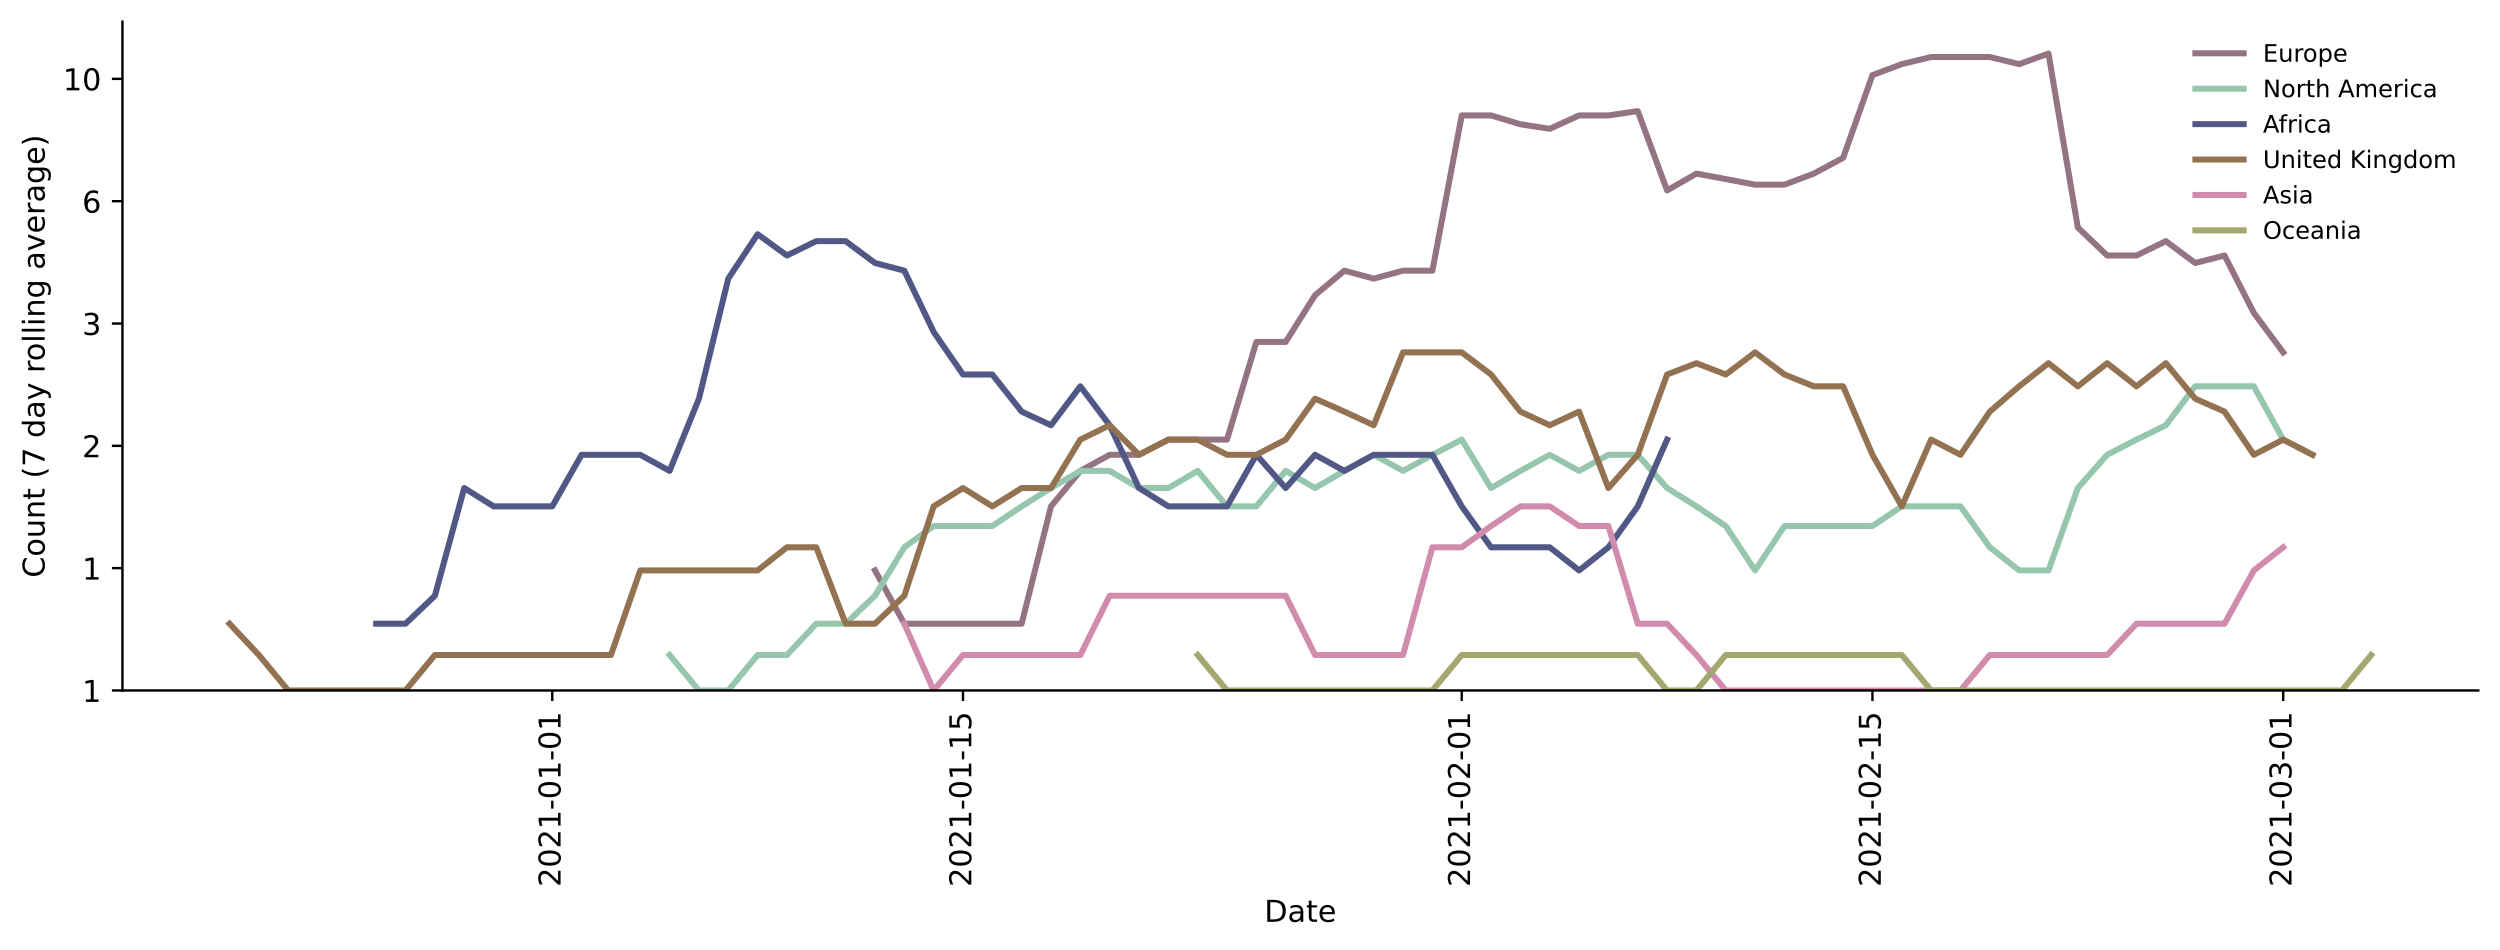
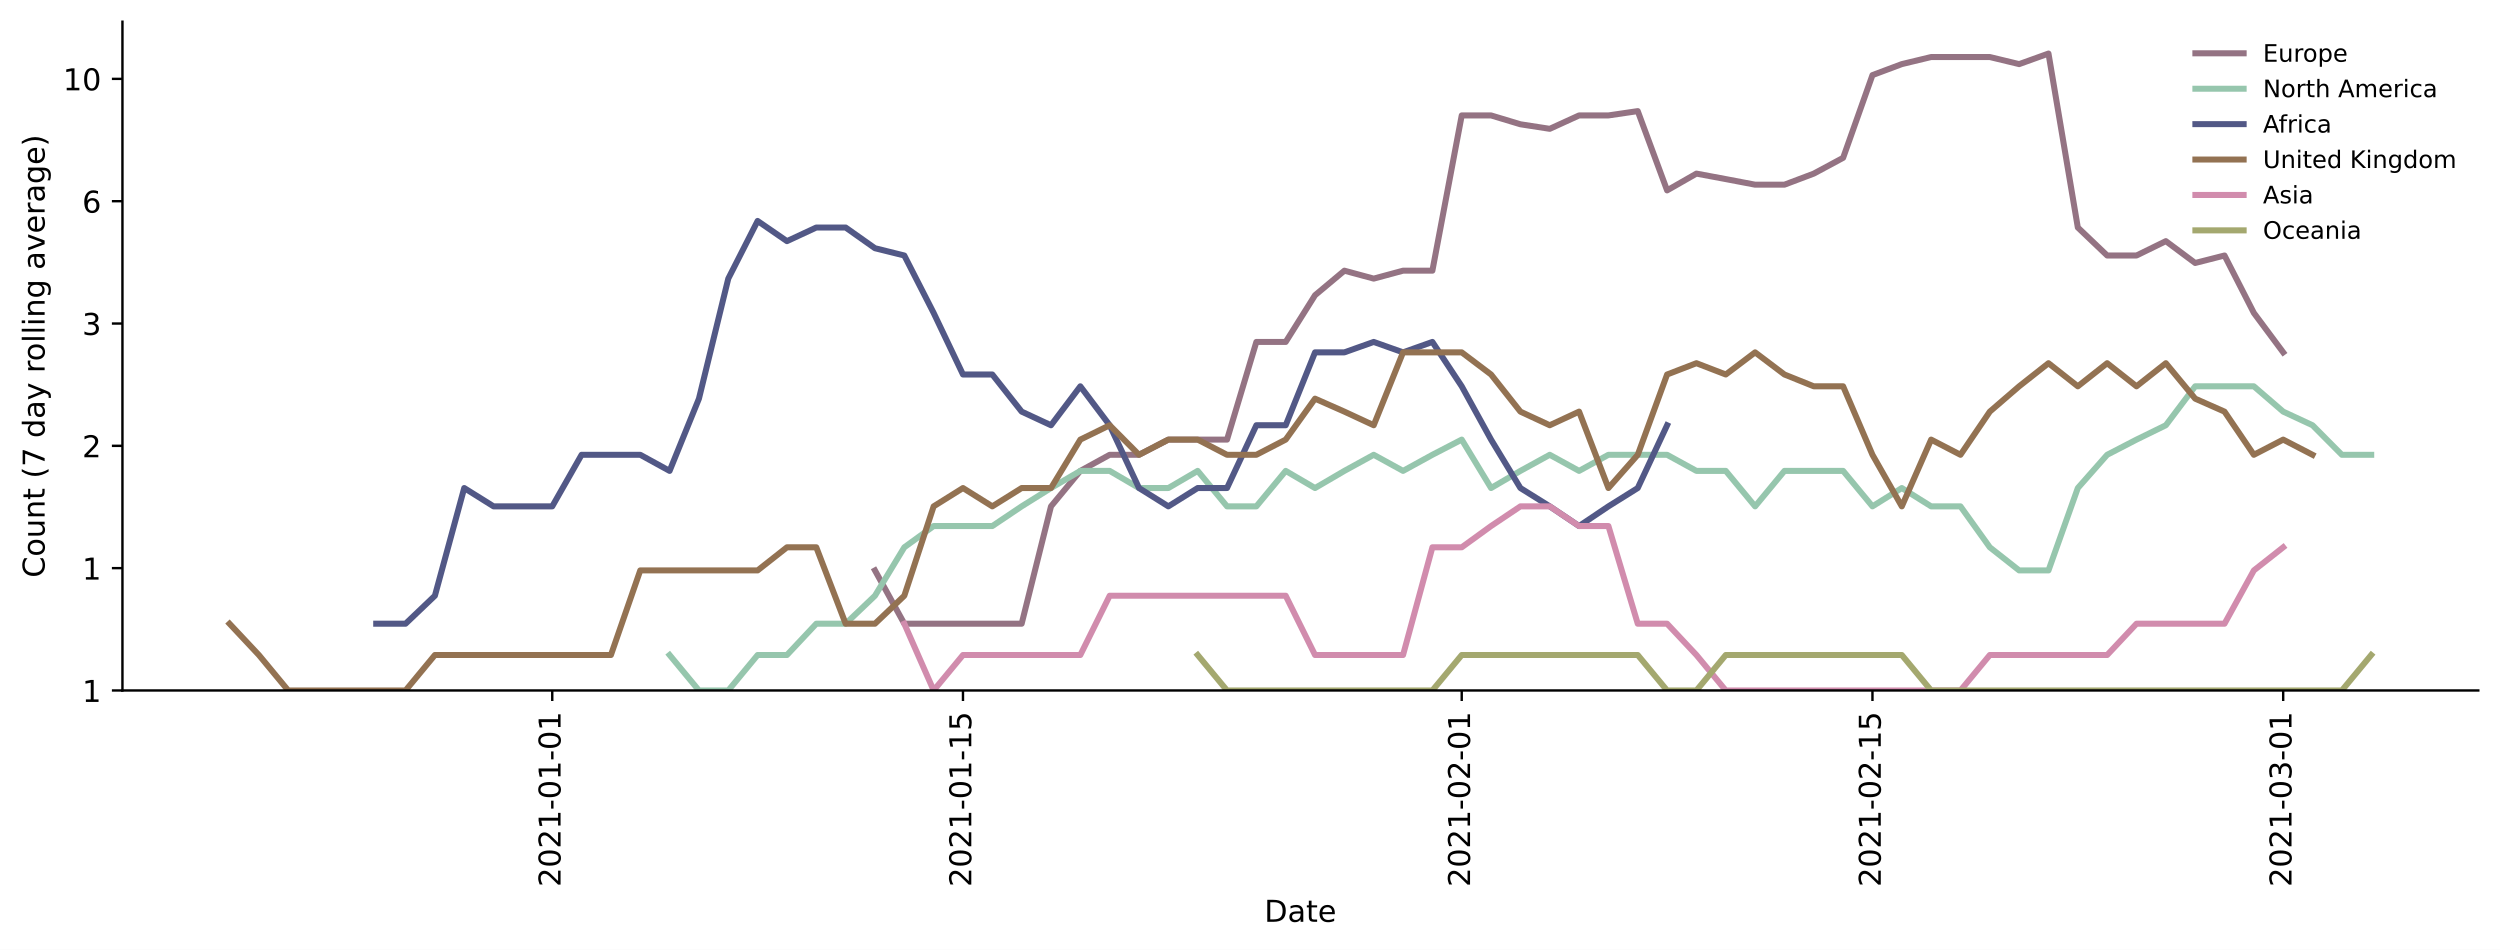
<svg xmlns="http://www.w3.org/2000/svg" xmlns:xlink="http://www.w3.org/1999/xlink" height="314.954pt" version="1.1" viewBox="0 0 829.003 314.954" width="829.003pt">
  <defs>
    <style type="text/css">*{stroke-linecap:butt;stroke-linejoin:round;}</style>
  </defs>
  <g id="figure_1">
    <g id="patch_1">
      <path d="M 0 314.954  L 829.003 314.954  L 829.003 0  L 0 0  z " style="fill:#ffffff;" />
    </g>
    <g id="axes_1">
      <g id="patch_2">
        <path d="M 40.603 228.96  L 821.803 228.96  L 821.803 7.2  L 40.603 7.2  z " style="fill:#ffffff;" />
      </g>
      <g id="matplotlib.axis_1">
        <g id="xtick_1">
          <g id="line2d_1">
            <defs>
-               <path d="M 0 0  L 0 3.5  " id="mb384a6fc1c" style="stroke:#000000;stroke-width:0.8;" />
-             </defs>
-             <g>
-               <use style="stroke:#000000;stroke-width:0.8;" x="183.126" xlink:href="#mb384a6fc1c" y="228.96" />
+               <path d="M 0 0  L 0 3.5  " id="m0af4de8bae" style="stroke:#000000;stroke-width:0.8;" />
+             </defs>
+             <g>
+               <use style="stroke:#000000;stroke-width:0.8;" x="183.126" xlink:href="#m0af4de8bae" y="228.96" />
            </g>
          </g>
          <g id="text_1">
            <g transform="translate(185.8853 294.0756)rotate(-90)scale(0.1 -0.1)">
              <defs>
                <path d="M 19.188 8.297  L 53.609 8.297  L 53.609 0  L 7.328 0  L 7.328 8.297  Q 12.938 14.109 22.625 23.891  Q 32.328 33.688 34.812 36.531  Q 39.547 41.844 41.422 45.531  Q 43.312 49.219 43.312 52.781  Q 43.312 58.594 39.234 62.25  Q 35.156 65.922 28.609 65.922  Q 23.969 65.922 18.812 64.312  Q 13.672 62.703 7.812 59.422  L 7.812 69.391  Q 13.766 71.781 18.938 73  Q 24.125 74.219 28.422 74.219  Q 39.75 74.219 46.484 68.547  Q 53.219 62.891 53.219 53.422  Q 53.219 48.922 51.531 44.891  Q 49.859 40.875 45.406 35.406  Q 44.188 33.984 37.641 27.219  Q 31.109 20.453 19.188 8.297  z " id="DejaVuSans-50" />
                <path d="M 31.781 66.406  Q 24.172 66.406 20.328 58.906  Q 16.5 51.422 16.5 36.375  Q 16.5 21.391 20.328 13.891  Q 24.172 6.391 31.781 6.391  Q 39.453 6.391 43.281 13.891  Q 47.125 21.391 47.125 36.375  Q 47.125 51.422 43.281 58.906  Q 39.453 66.406 31.781 66.406  z M 31.781 74.219  Q 44.047 74.219 50.516 64.516  Q 56.984 54.828 56.984 36.375  Q 56.984 17.969 50.516 8.266  Q 44.047 -1.422 31.781 -1.422  Q 19.531 -1.422 13.062 8.266  Q 6.594 17.969 6.594 36.375  Q 6.594 54.828 13.062 64.516  Q 19.531 74.219 31.781 74.219  z " id="DejaVuSans-48" />
                <path d="M 12.406 8.297  L 28.516 8.297  L 28.516 63.922  L 10.984 60.406  L 10.984 69.391  L 28.422 72.906  L 38.281 72.906  L 38.281 8.297  L 54.391 8.297  L 54.391 0  L 12.406 0  z " id="DejaVuSans-49" />
                <path d="M 4.891 31.391  L 31.203 31.391  L 31.203 23.391  L 4.891 23.391  z " id="DejaVuSans-45" />
              </defs>
              <use xlink:href="#DejaVuSans-50" />
              <use x="63.623" xlink:href="#DejaVuSans-48" />
              <use x="127.246" xlink:href="#DejaVuSans-50" />
              <use x="190.869" xlink:href="#DejaVuSans-49" />
              <use x="254.492" xlink:href="#DejaVuSans-45" />
              <use x="290.576" xlink:href="#DejaVuSans-48" />
              <use x="354.199" xlink:href="#DejaVuSans-49" />
              <use x="417.822" xlink:href="#DejaVuSans-45" />
              <use x="453.906" xlink:href="#DejaVuSans-48" />
              <use x="517.529" xlink:href="#DejaVuSans-49" />
            </g>
          </g>
        </g>
        <g id="xtick_2">
          <g id="line2d_2">
            <g>
-               <use style="stroke:#000000;stroke-width:0.8;" x="319.325" xlink:href="#mb384a6fc1c" y="228.96" />
+               <use style="stroke:#000000;stroke-width:0.8;" x="319.325" xlink:href="#m0af4de8bae" y="228.96" />
            </g>
          </g>
          <g id="text_2">
            <g transform="translate(322.0845 294.0756)rotate(-90)scale(0.1 -0.1)">
              <defs>
                <path d="M 10.797 72.906  L 49.516 72.906  L 49.516 64.594  L 19.828 64.594  L 19.828 46.734  Q 21.969 47.469 24.109 47.828  Q 26.266 48.188 28.422 48.188  Q 40.625 48.188 47.75 41.5  Q 54.891 34.812 54.891 23.391  Q 54.891 11.625 47.562 5.094  Q 40.234 -1.422 26.906 -1.422  Q 22.312 -1.422 17.547 -0.641  Q 12.797 0.141 7.719 1.703  L 7.719 11.625  Q 12.109 9.234 16.797 8.062  Q 21.484 6.891 26.703 6.891  Q 35.156 6.891 40.078 11.328  Q 45.016 15.766 45.016 23.391  Q 45.016 31 40.078 35.438  Q 35.156 39.891 26.703 39.891  Q 22.75 39.891 18.812 39.016  Q 14.891 38.141 10.797 36.281  z " id="DejaVuSans-53" />
              </defs>
              <use xlink:href="#DejaVuSans-50" />
              <use x="63.623" xlink:href="#DejaVuSans-48" />
              <use x="127.246" xlink:href="#DejaVuSans-50" />
              <use x="190.869" xlink:href="#DejaVuSans-49" />
              <use x="254.492" xlink:href="#DejaVuSans-45" />
              <use x="290.576" xlink:href="#DejaVuSans-48" />
              <use x="354.199" xlink:href="#DejaVuSans-49" />
              <use x="417.822" xlink:href="#DejaVuSans-45" />
              <use x="453.906" xlink:href="#DejaVuSans-49" />
              <use x="517.529" xlink:href="#DejaVuSans-53" />
            </g>
          </g>
        </g>
        <g id="xtick_3">
          <g id="line2d_3">
            <g>
-               <use style="stroke:#000000;stroke-width:0.8;" x="484.71" xlink:href="#mb384a6fc1c" y="228.96" />
+               <use style="stroke:#000000;stroke-width:0.8;" x="484.71" xlink:href="#m0af4de8bae" y="228.96" />
            </g>
          </g>
          <g id="text_3">
            <g transform="translate(487.4693 294.0756)rotate(-90)scale(0.1 -0.1)">
              <use xlink:href="#DejaVuSans-50" />
              <use x="63.623" xlink:href="#DejaVuSans-48" />
              <use x="127.246" xlink:href="#DejaVuSans-50" />
              <use x="190.869" xlink:href="#DejaVuSans-49" />
              <use x="254.492" xlink:href="#DejaVuSans-45" />
              <use x="290.576" xlink:href="#DejaVuSans-48" />
              <use x="354.199" xlink:href="#DejaVuSans-50" />
              <use x="417.822" xlink:href="#DejaVuSans-45" />
              <use x="453.906" xlink:href="#DejaVuSans-48" />
              <use x="517.529" xlink:href="#DejaVuSans-49" />
            </g>
          </g>
        </g>
        <g id="xtick_4">
          <g id="line2d_4">
            <g>
-               <use style="stroke:#000000;stroke-width:0.8;" x="620.909" xlink:href="#mb384a6fc1c" y="228.96" />
+               <use style="stroke:#000000;stroke-width:0.8;" x="620.909" xlink:href="#m0af4de8bae" y="228.96" />
            </g>
          </g>
          <g id="text_4">
            <g transform="translate(623.6686 294.0756)rotate(-90)scale(0.1 -0.1)">
              <use xlink:href="#DejaVuSans-50" />
              <use x="63.623" xlink:href="#DejaVuSans-48" />
              <use x="127.246" xlink:href="#DejaVuSans-50" />
              <use x="190.869" xlink:href="#DejaVuSans-49" />
              <use x="254.492" xlink:href="#DejaVuSans-45" />
              <use x="290.576" xlink:href="#DejaVuSans-48" />
              <use x="354.199" xlink:href="#DejaVuSans-50" />
              <use x="417.822" xlink:href="#DejaVuSans-45" />
              <use x="453.906" xlink:href="#DejaVuSans-49" />
              <use x="517.529" xlink:href="#DejaVuSans-53" />
            </g>
          </g>
        </g>
        <g id="xtick_5">
          <g id="line2d_5">
            <g>
-               <use style="stroke:#000000;stroke-width:0.8;" x="757.108" xlink:href="#mb384a6fc1c" y="228.96" />
+               <use style="stroke:#000000;stroke-width:0.8;" x="757.108" xlink:href="#m0af4de8bae" y="228.96" />
            </g>
          </g>
          <g id="text_5">
            <g transform="translate(759.8679 294.0756)rotate(-90)scale(0.1 -0.1)">
              <defs>
                <path d="M 40.578 39.312  Q 47.656 37.797 51.625 33  Q 55.609 28.219 55.609 21.188  Q 55.609 10.406 48.188 4.484  Q 40.766 -1.422 27.094 -1.422  Q 22.516 -1.422 17.656 -0.516  Q 12.797 0.391 7.625 2.203  L 7.625 11.719  Q 11.719 9.328 16.594 8.109  Q 21.484 6.891 26.812 6.891  Q 36.078 6.891 40.938 10.547  Q 45.797 14.203 45.797 21.188  Q 45.797 27.641 41.281 31.266  Q 36.766 34.906 28.719 34.906  L 20.219 34.906  L 20.219 43.016  L 29.109 43.016  Q 36.375 43.016 40.234 45.922  Q 44.094 48.828 44.094 54.297  Q 44.094 59.906 40.109 62.906  Q 36.141 65.922 28.719 65.922  Q 24.656 65.922 20.016 65.031  Q 15.375 64.156 9.812 62.312  L 9.812 71.094  Q 15.438 72.656 20.344 73.438  Q 25.25 74.219 29.594 74.219  Q 40.828 74.219 47.359 69.109  Q 53.906 64.016 53.906 55.328  Q 53.906 49.266 50.438 45.094  Q 46.969 40.922 40.578 39.312  z " id="DejaVuSans-51" />
              </defs>
              <use xlink:href="#DejaVuSans-50" />
              <use x="63.623" xlink:href="#DejaVuSans-48" />
              <use x="127.246" xlink:href="#DejaVuSans-50" />
              <use x="190.869" xlink:href="#DejaVuSans-49" />
              <use x="254.492" xlink:href="#DejaVuSans-45" />
              <use x="290.576" xlink:href="#DejaVuSans-48" />
              <use x="354.199" xlink:href="#DejaVuSans-51" />
              <use x="417.822" xlink:href="#DejaVuSans-45" />
              <use x="453.906" xlink:href="#DejaVuSans-48" />
              <use x="517.529" xlink:href="#DejaVuSans-49" />
            </g>
          </g>
        </g>
        <g id="text_6">
          <g transform="translate(419.2523 305.6741)scale(0.1 -0.1)">
            <defs>
              <path d="M 19.672 64.797  L 19.672 8.109  L 31.594 8.109  Q 46.688 8.109 53.688 14.938  Q 60.688 21.781 60.688 36.531  Q 60.688 51.172 53.688 57.984  Q 46.688 64.797 31.594 64.797  z M 9.812 72.906  L 30.078 72.906  Q 51.266 72.906 61.172 64.094  Q 71.094 55.281 71.094 36.531  Q 71.094 17.672 61.125 8.828  Q 51.172 0 30.078 0  L 9.812 0  z " id="DejaVuSans-68" />
              <path d="M 34.281 27.484  Q 23.391 27.484 19.188 25  Q 14.984 22.516 14.984 16.5  Q 14.984 11.719 18.141 8.906  Q 21.297 6.109 26.703 6.109  Q 34.188 6.109 38.703 11.406  Q 43.219 16.703 43.219 25.484  L 43.219 27.484  z M 52.203 31.203  L 52.203 0  L 43.219 0  L 43.219 8.297  Q 40.141 3.328 35.547 0.953  Q 30.953 -1.422 24.312 -1.422  Q 15.922 -1.422 10.953 3.297  Q 6 8.016 6 15.922  Q 6 25.141 12.172 29.828  Q 18.359 34.516 30.609 34.516  L 43.219 34.516  L 43.219 35.406  Q 43.219 41.609 39.141 45  Q 35.062 48.391 27.688 48.391  Q 23 48.391 18.547 47.266  Q 14.109 46.141 10.016 43.891  L 10.016 52.203  Q 14.938 54.109 19.578 55.047  Q 24.219 56 28.609 56  Q 40.484 56 46.344 49.844  Q 52.203 43.703 52.203 31.203  z " id="DejaVuSans-97" />
              <path d="M 18.312 70.219  L 18.312 54.688  L 36.812 54.688  L 36.812 47.703  L 18.312 47.703  L 18.312 18.016  Q 18.312 11.328 20.141 9.422  Q 21.969 7.516 27.594 7.516  L 36.812 7.516  L 36.812 0  L 27.594 0  Q 17.188 0 13.234 3.875  Q 9.281 7.766 9.281 18.016  L 9.281 47.703  L 2.688 47.703  L 2.688 54.688  L 9.281 54.688  L 9.281 70.219  z " id="DejaVuSans-116" />
              <path d="M 56.203 29.594  L 56.203 25.203  L 14.891 25.203  Q 15.484 15.922 20.484 11.062  Q 25.484 6.203 34.422 6.203  Q 39.594 6.203 44.453 7.469  Q 49.312 8.734 54.109 11.281  L 54.109 2.781  Q 49.266 0.734 44.188 -0.344  Q 39.109 -1.422 33.891 -1.422  Q 20.797 -1.422 13.156 6.188  Q 5.516 13.812 5.516 26.812  Q 5.516 40.234 12.766 48.109  Q 20.016 56 32.328 56  Q 43.359 56 49.781 48.891  Q 56.203 41.797 56.203 29.594  z M 47.219 32.234  Q 47.125 39.594 43.094 43.984  Q 39.062 48.391 32.422 48.391  Q 24.906 48.391 20.391 44.141  Q 15.875 39.891 15.188 32.172  z " id="DejaVuSans-101" />
            </defs>
            <use xlink:href="#DejaVuSans-68" />
            <use x="77.002" xlink:href="#DejaVuSans-97" />
            <use x="138.281" xlink:href="#DejaVuSans-116" />
            <use x="177.49" xlink:href="#DejaVuSans-101" />
          </g>
        </g>
      </g>
      <g id="matplotlib.axis_2">
        <g id="ytick_1">
          <g id="line2d_6">
            <defs>
-               <path d="M 0 0  L -3.5 0  " id="m72e9ce05ab" style="stroke:#000000;stroke-width:0.8;" />
-             </defs>
-             <g>
-               <use style="stroke:#000000;stroke-width:0.8;" x="40.603" xlink:href="#m72e9ce05ab" y="228.96" />
+               <path d="M 0 0  L -3.5 0  " id="m63b1de6a56" style="stroke:#000000;stroke-width:0.8;" />
+             </defs>
+             <g>
+               <use style="stroke:#000000;stroke-width:0.8;" x="40.603" xlink:href="#m63b1de6a56" y="228.96" />
            </g>
          </g>
          <g id="text_7">
            <g transform="translate(27.24063 232.7592)scale(0.1 -0.1)">
              <use xlink:href="#DejaVuSans-49" />
            </g>
          </g>
        </g>
        <g id="ytick_2">
          <g id="line2d_7">
            <g>
-               <use style="stroke:#000000;stroke-width:0.8;" x="40.603" xlink:href="#m72e9ce05ab" y="188.399" />
+               <use style="stroke:#000000;stroke-width:0.8;" x="40.603" xlink:href="#m63b1de6a56" y="188.399" />
            </g>
          </g>
          <g id="text_8">
            <g transform="translate(27.24063 192.1981)scale(0.1 -0.1)">
              <use xlink:href="#DejaVuSans-49" />
            </g>
          </g>
        </g>
        <g id="ytick_3">
          <g id="line2d_8">
            <g>
-               <use style="stroke:#000000;stroke-width:0.8;" x="40.603" xlink:href="#m72e9ce05ab" y="147.838" />
+               <use style="stroke:#000000;stroke-width:0.8;" x="40.603" xlink:href="#m63b1de6a56" y="147.838" />
            </g>
          </g>
          <g id="text_9">
            <g transform="translate(27.24063 151.6371)scale(0.1 -0.1)">
              <use xlink:href="#DejaVuSans-50" />
            </g>
          </g>
        </g>
        <g id="ytick_4">
          <g id="line2d_9">
            <g>
-               <use style="stroke:#000000;stroke-width:0.8;" x="40.603" xlink:href="#m72e9ce05ab" y="107.277" />
+               <use style="stroke:#000000;stroke-width:0.8;" x="40.603" xlink:href="#m63b1de6a56" y="107.277" />
            </g>
          </g>
          <g id="text_10">
            <g transform="translate(27.24063 111.076)scale(0.1 -0.1)">
              <use xlink:href="#DejaVuSans-51" />
            </g>
          </g>
        </g>
        <g id="ytick_5">
          <g id="line2d_10">
            <g>
-               <use style="stroke:#000000;stroke-width:0.8;" x="40.603" xlink:href="#m72e9ce05ab" y="66.716" />
+               <use style="stroke:#000000;stroke-width:0.8;" x="40.603" xlink:href="#m63b1de6a56" y="66.716" />
            </g>
          </g>
          <g id="text_11">
            <g transform="translate(27.24063 70.51494)scale(0.1 -0.1)">
              <defs>
                <path d="M 33.016 40.375  Q 26.375 40.375 22.484 35.828  Q 18.609 31.297 18.609 23.391  Q 18.609 15.531 22.484 10.953  Q 26.375 6.391 33.016 6.391  Q 39.656 6.391 43.531 10.953  Q 47.406 15.531 47.406 23.391  Q 47.406 31.297 43.531 35.828  Q 39.656 40.375 33.016 40.375  z M 52.594 71.297  L 52.594 62.312  Q 48.875 64.062 45.094 64.984  Q 41.312 65.922 37.594 65.922  Q 27.828 65.922 22.672 59.328  Q 17.531 52.734 16.797 39.406  Q 19.672 43.656 24.016 45.922  Q 28.375 48.188 33.594 48.188  Q 44.578 48.188 50.953 41.516  Q 57.328 34.859 57.328 23.391  Q 57.328 12.156 50.688 5.359  Q 44.047 -1.422 33.016 -1.422  Q 20.359 -1.422 13.672 8.266  Q 6.984 17.969 6.984 36.375  Q 6.984 53.656 15.188 63.938  Q 23.391 74.219 37.203 74.219  Q 40.922 74.219 44.703 73.484  Q 48.484 72.75 52.594 71.297  z " id="DejaVuSans-54" />
              </defs>
              <use xlink:href="#DejaVuSans-54" />
            </g>
          </g>
        </g>
        <g id="ytick_6">
          <g id="line2d_11">
            <g>
-               <use style="stroke:#000000;stroke-width:0.8;" x="40.603" xlink:href="#m72e9ce05ab" y="26.155" />
+               <use style="stroke:#000000;stroke-width:0.8;" x="40.603" xlink:href="#m63b1de6a56" y="26.155" />
            </g>
          </g>
          <g id="text_12">
            <g transform="translate(20.87813 29.95388)scale(0.1 -0.1)">
              <use xlink:href="#DejaVuSans-49" />
              <use x="63.623" xlink:href="#DejaVuSans-48" />
            </g>
          </g>
        </g>
        <g id="text_13">
          <g transform="translate(14.79844 191.548)rotate(-90)scale(0.1 -0.1)">
            <defs>
              <path d="M 64.406 67.281  L 64.406 56.891  Q 59.422 61.531 53.781 63.812  Q 48.141 66.109 41.797 66.109  Q 29.297 66.109 22.656 58.469  Q 16.016 50.828 16.016 36.375  Q 16.016 21.969 22.656 14.328  Q 29.297 6.688 41.797 6.688  Q 48.141 6.688 53.781 8.984  Q 59.422 11.281 64.406 15.922  L 64.406 5.609  Q 59.234 2.094 53.438 0.328  Q 47.656 -1.422 41.219 -1.422  Q 24.656 -1.422 15.125 8.703  Q 5.609 18.844 5.609 36.375  Q 5.609 53.953 15.125 64.078  Q 24.656 74.219 41.219 74.219  Q 47.75 74.219 53.531 72.484  Q 59.328 70.75 64.406 67.281  z " id="DejaVuSans-67" />
              <path d="M 30.609 48.391  Q 23.391 48.391 19.188 42.75  Q 14.984 37.109 14.984 27.297  Q 14.984 17.484 19.156 11.844  Q 23.344 6.203 30.609 6.203  Q 37.797 6.203 41.984 11.859  Q 46.188 17.531 46.188 27.297  Q 46.188 37.016 41.984 42.703  Q 37.797 48.391 30.609 48.391  z M 30.609 56  Q 42.328 56 49.016 48.375  Q 55.719 40.766 55.719 27.297  Q 55.719 13.875 49.016 6.219  Q 42.328 -1.422 30.609 -1.422  Q 18.844 -1.422 12.172 6.219  Q 5.516 13.875 5.516 27.297  Q 5.516 40.766 12.172 48.375  Q 18.844 56 30.609 56  z " id="DejaVuSans-111" />
              <path d="M 8.5 21.578  L 8.5 54.688  L 17.484 54.688  L 17.484 21.922  Q 17.484 14.156 20.5 10.266  Q 23.531 6.391 29.594 6.391  Q 36.859 6.391 41.078 11.031  Q 45.312 15.672 45.312 23.688  L 45.312 54.688  L 54.297 54.688  L 54.297 0  L 45.312 0  L 45.312 8.406  Q 42.047 3.422 37.719 1  Q 33.406 -1.422 27.688 -1.422  Q 18.266 -1.422 13.375 4.438  Q 8.5 10.297 8.5 21.578  z M 31.109 56  z " id="DejaVuSans-117" />
              <path d="M 54.891 33.016  L 54.891 0  L 45.906 0  L 45.906 32.719  Q 45.906 40.484 42.875 44.328  Q 39.844 48.188 33.797 48.188  Q 26.516 48.188 22.312 43.547  Q 18.109 38.922 18.109 30.906  L 18.109 0  L 9.078 0  L 9.078 54.688  L 18.109 54.688  L 18.109 46.188  Q 21.344 51.125 25.703 53.562  Q 30.078 56 35.797 56  Q 45.219 56 50.047 50.172  Q 54.891 44.344 54.891 33.016  z " id="DejaVuSans-110" />
              <path id="DejaVuSans-32" />
              <path d="M 31 75.875  Q 24.469 64.656 21.281 53.656  Q 18.109 42.672 18.109 31.391  Q 18.109 20.125 21.312 9.062  Q 24.516 -2 31 -13.188  L 23.188 -13.188  Q 15.875 -1.703 12.234 9.375  Q 8.594 20.453 8.594 31.391  Q 8.594 42.281 12.203 53.312  Q 15.828 64.359 23.188 75.875  z " id="DejaVuSans-40" />
              <path d="M 8.203 72.906  L 55.078 72.906  L 55.078 68.703  L 28.609 0  L 18.312 0  L 43.219 64.594  L 8.203 64.594  z " id="DejaVuSans-55" />
              <path d="M 45.406 46.391  L 45.406 75.984  L 54.391 75.984  L 54.391 0  L 45.406 0  L 45.406 8.203  Q 42.578 3.328 38.25 0.953  Q 33.938 -1.422 27.875 -1.422  Q 17.969 -1.422 11.734 6.484  Q 5.516 14.406 5.516 27.297  Q 5.516 40.188 11.734 48.094  Q 17.969 56 27.875 56  Q 33.938 56 38.25 53.625  Q 42.578 51.266 45.406 46.391  z M 14.797 27.297  Q 14.797 17.391 18.875 11.75  Q 22.953 6.109 30.078 6.109  Q 37.203 6.109 41.297 11.75  Q 45.406 17.391 45.406 27.297  Q 45.406 37.203 41.297 42.844  Q 37.203 48.484 30.078 48.484  Q 22.953 48.484 18.875 42.844  Q 14.797 37.203 14.797 27.297  z " id="DejaVuSans-100" />
              <path d="M 32.172 -5.078  Q 28.375 -14.844 24.75 -17.812  Q 21.141 -20.797 15.094 -20.797  L 7.906 -20.797  L 7.906 -13.281  L 13.188 -13.281  Q 16.891 -13.281 18.938 -11.516  Q 21 -9.766 23.484 -3.219  L 25.094 0.875  L 2.984 54.688  L 12.5 54.688  L 29.594 11.922  L 46.688 54.688  L 56.203 54.688  z " id="DejaVuSans-121" />
              <path d="M 41.109 46.297  Q 39.594 47.172 37.812 47.578  Q 36.031 48 33.891 48  Q 26.266 48 22.188 43.047  Q 18.109 38.094 18.109 28.812  L 18.109 0  L 9.078 0  L 9.078 54.688  L 18.109 54.688  L 18.109 46.188  Q 20.953 51.172 25.484 53.578  Q 30.031 56 36.531 56  Q 37.453 56 38.578 55.875  Q 39.703 55.766 41.062 55.516  z " id="DejaVuSans-114" />
              <path d="M 9.422 75.984  L 18.406 75.984  L 18.406 0  L 9.422 0  z " id="DejaVuSans-108" />
              <path d="M 9.422 54.688  L 18.406 54.688  L 18.406 0  L 9.422 0  z M 9.422 75.984  L 18.406 75.984  L 18.406 64.594  L 9.422 64.594  z " id="DejaVuSans-105" />
              <path d="M 45.406 27.984  Q 45.406 37.75 41.375 43.109  Q 37.359 48.484 30.078 48.484  Q 22.859 48.484 18.828 43.109  Q 14.797 37.75 14.797 27.984  Q 14.797 18.266 18.828 12.891  Q 22.859 7.516 30.078 7.516  Q 37.359 7.516 41.375 12.891  Q 45.406 18.266 45.406 27.984  z M 54.391 6.781  Q 54.391 -7.172 48.188 -13.984  Q 42 -20.797 29.203 -20.797  Q 24.469 -20.797 20.266 -20.094  Q 16.062 -19.391 12.109 -17.922  L 12.109 -9.188  Q 16.062 -11.328 19.922 -12.344  Q 23.781 -13.375 27.781 -13.375  Q 36.625 -13.375 41.016 -8.766  Q 45.406 -4.156 45.406 5.172  L 45.406 9.625  Q 42.625 4.781 38.281 2.391  Q 33.938 0 27.875 0  Q 17.828 0 11.672 7.656  Q 5.516 15.328 5.516 27.984  Q 5.516 40.672 11.672 48.328  Q 17.828 56 27.875 56  Q 33.938 56 38.281 53.609  Q 42.625 51.219 45.406 46.391  L 45.406 54.688  L 54.391 54.688  z " id="DejaVuSans-103" />
              <path d="M 2.984 54.688  L 12.5 54.688  L 29.594 8.797  L 46.688 54.688  L 56.203 54.688  L 35.688 0  L 23.484 0  z " id="DejaVuSans-118" />
              <path d="M 8.016 75.875  L 15.828 75.875  Q 23.141 64.359 26.781 53.312  Q 30.422 42.281 30.422 31.391  Q 30.422 20.453 26.781 9.375  Q 23.141 -1.703 15.828 -13.188  L 8.016 -13.188  Q 14.5 -2 17.703 9.062  Q 20.906 20.125 20.906 31.391  Q 20.906 42.672 17.703 53.656  Q 14.5 64.656 8.016 75.875  z " id="DejaVuSans-41" />
            </defs>
            <use xlink:href="#DejaVuSans-67" />
            <use x="69.824" xlink:href="#DejaVuSans-111" />
            <use x="131.006" xlink:href="#DejaVuSans-117" />
            <use x="194.385" xlink:href="#DejaVuSans-110" />
            <use x="257.764" xlink:href="#DejaVuSans-116" />
            <use x="296.973" xlink:href="#DejaVuSans-32" />
            <use x="328.76" xlink:href="#DejaVuSans-40" />
            <use x="367.773" xlink:href="#DejaVuSans-55" />
            <use x="431.396" xlink:href="#DejaVuSans-32" />
            <use x="463.184" xlink:href="#DejaVuSans-100" />
            <use x="526.66" xlink:href="#DejaVuSans-97" />
            <use x="587.939" xlink:href="#DejaVuSans-121" />
            <use x="647.119" xlink:href="#DejaVuSans-32" />
            <use x="678.906" xlink:href="#DejaVuSans-114" />
            <use x="717.77" xlink:href="#DejaVuSans-111" />
            <use x="778.951" xlink:href="#DejaVuSans-108" />
            <use x="806.734" xlink:href="#DejaVuSans-108" />
            <use x="834.518" xlink:href="#DejaVuSans-105" />
            <use x="862.301" xlink:href="#DejaVuSans-110" />
            <use x="925.68" xlink:href="#DejaVuSans-103" />
            <use x="989.156" xlink:href="#DejaVuSans-32" />
            <use x="1020.943" xlink:href="#DejaVuSans-97" />
            <use x="1082.223" xlink:href="#DejaVuSans-118" />
            <use x="1141.402" xlink:href="#DejaVuSans-101" />
            <use x="1202.926" xlink:href="#DejaVuSans-114" />
            <use x="1244.039" xlink:href="#DejaVuSans-97" />
            <use x="1305.318" xlink:href="#DejaVuSans-103" />
            <use x="1368.795" xlink:href="#DejaVuSans-101" />
            <use x="1430.318" xlink:href="#DejaVuSans-41" />
          </g>
        </g>
      </g>
      <g id="line2d_12">
-         <path clip-path="url(#pca8b8026ff)" d="M 290.14 189.15  L 299.868 206.825  L 309.597 206.825  L 319.325 206.825  L 329.054 206.825  L 338.782 206.825  L 348.511 167.91  L 358.239 156.148  L 367.968 150.809  L 377.696 150.809  L 387.425 145.774  L 397.153 145.774  L 406.882 145.774  L 416.61 113.386  L 426.339 113.386  L 436.067 97.894  L 445.796 89.758  L 455.524 92.388  L 465.253 89.758  L 474.981 89.758  L 484.71 38.276  L 494.438 38.276  L 504.167 41.212  L 513.896 42.718  L 523.624 38.276  L 533.353 38.276  L 543.081 36.844  L 552.81 63.134  L 562.538 57.57  L 572.267 59.386  L 581.995 61.24  L 591.724 61.24  L 601.452 57.57  L 611.181 52.336  L 620.909 24.905  L 630.638 21.26  L 640.366 18.911  L 650.095 18.911  L 659.823 18.911  L 669.552 21.26  L 679.28 17.76  L 689.009 75.444  L 698.737 84.724  L 708.466 84.724  L 718.194 79.962  L 727.923 87.205  L 737.651 84.724  L 747.38 103.768  L 757.108 116.841  " style="fill:none;stroke:#947383;stroke-linecap:square;stroke-width:2;" />
+         <path clip-path="url(#pc208468912)" d="M 290.14 189.15  L 299.868 206.825  L 309.597 206.825  L 319.325 206.825  L 329.054 206.825  L 338.782 206.825  L 348.511 167.91  L 358.239 156.148  L 367.968 150.809  L 377.696 150.809  L 387.425 145.774  L 397.153 145.774  L 406.882 145.774  L 416.61 113.386  L 426.339 113.386  L 436.067 97.894  L 445.796 89.758  L 455.524 92.388  L 465.253 89.758  L 474.981 89.758  L 484.71 38.276  L 494.438 38.276  L 504.167 41.212  L 513.896 42.718  L 523.624 38.276  L 533.353 38.276  L 543.081 36.844  L 552.81 63.134  L 562.538 57.57  L 572.267 59.386  L 581.995 61.24  L 591.724 61.24  L 601.452 57.57  L 611.181 52.336  L 620.909 24.905  L 630.638 21.26  L 640.366 18.911  L 650.095 18.911  L 659.823 18.911  L 669.552 21.26  L 679.28 17.76  L 689.009 75.444  L 698.737 84.724  L 708.466 84.724  L 718.194 79.962  L 727.923 87.205  L 737.651 84.724  L 747.38 103.768  L 757.108 116.841  " style="fill:none;stroke:#947383;stroke-linecap:square;stroke-width:2;" />
      </g>
      <g id="line2d_13">
-         <path clip-path="url(#pca8b8026ff)" d="M 222.04 217.199  L 231.769 228.96  L 241.497 228.96  L 251.226 217.199  L 260.954 217.199  L 270.683 206.825  L 280.411 206.825  L 290.14 197.545  L 299.868 181.487  L 309.597 174.437  L 319.325 174.437  L 329.054 174.437  L 338.782 167.91  L 348.511 161.833  L 358.239 156.148  L 367.968 156.148  L 377.696 161.833  L 387.425 161.833  L 397.153 156.148  L 406.882 167.91  L 416.61 167.91  L 426.339 156.148  L 436.067 161.833  L 445.796 156.148  L 455.524 150.809  L 465.253 156.148  L 474.981 150.809  L 484.71 145.774  L 494.438 161.833  L 504.167 156.148  L 513.896 150.809  L 523.624 156.148  L 533.353 150.809  L 543.081 150.809  L 552.81 161.833  L 562.538 167.91  L 572.267 174.437  L 581.995 189.15  L 591.724 174.437  L 601.452 174.437  L 611.181 174.437  L 620.909 174.437  L 630.638 167.91  L 640.366 167.91  L 650.095 167.91  L 659.823 181.487  L 669.552 189.15  L 679.28 189.15  L 689.009 161.833  L 698.737 150.809  L 708.466 145.774  L 718.194 141.012  L 727.923 128.1  L 737.651 128.1  L 747.38 128.1  L 757.108 145.774  L 766.837 150.809  " style="fill:none;stroke:#96c6ad;stroke-linecap:square;stroke-width:2;" />
+         <path clip-path="url(#pc208468912)" d="M 222.04 217.199  L 231.769 228.96  L 241.497 228.96  L 251.226 217.199  L 260.954 217.199  L 270.683 206.825  L 280.411 206.825  L 290.14 197.545  L 299.868 181.487  L 309.597 174.437  L 319.325 174.437  L 329.054 174.437  L 338.782 167.91  L 348.511 161.833  L 358.239 156.148  L 367.968 156.148  L 377.696 161.833  L 387.425 161.833  L 397.153 156.148  L 406.882 167.91  L 416.61 167.91  L 426.339 156.148  L 436.067 161.833  L 445.796 156.148  L 455.524 150.809  L 465.253 156.148  L 474.981 150.809  L 484.71 145.774  L 494.438 161.833  L 504.167 156.148  L 513.896 150.809  L 523.624 156.148  L 533.353 150.809  L 543.081 150.809  L 552.81 150.809  L 562.538 156.148  L 572.267 156.148  L 581.995 167.91  L 591.724 156.148  L 601.452 156.148  L 611.181 156.148  L 620.909 167.91  L 630.638 161.833  L 640.366 167.91  L 650.095 167.91  L 659.823 181.487  L 669.552 189.15  L 679.28 189.15  L 689.009 161.833  L 698.737 150.809  L 708.466 145.774  L 718.194 141.012  L 727.923 128.1  L 737.651 128.1  L 747.38 128.1  L 757.108 136.495  L 766.837 141.012  L 776.566 150.809  L 786.294 150.809  " style="fill:none;stroke:#96c6ad;stroke-linecap:square;stroke-width:2;" />
      </g>
      <g id="line2d_14">
-         <path clip-path="url(#pca8b8026ff)" d="M 124.755 206.825  L 134.483 206.825  L 144.212 197.545  L 153.94 161.833  L 163.669 167.91  L 173.397 167.91  L 183.126 167.91  L 192.854 150.809  L 202.583 150.809  L 212.311 150.809  L 222.04 156.148  L 231.769 132.197  L 241.497 92.388  L 251.226 77.674  L 260.954 84.724  L 270.683 79.962  L 280.411 79.962  L 290.14 87.205  L 299.868 89.758  L 309.597 110.062  L 319.325 124.185  L 329.054 124.185  L 338.782 136.495  L 348.511 141.012  L 358.239 128.1  L 367.968 141.012  L 377.696 161.833  L 387.425 167.91  L 397.153 167.91  L 406.882 167.91  L 416.61 150.809  L 426.339 161.833  L 436.067 150.809  L 445.796 156.148  L 455.524 150.809  L 465.253 150.809  L 474.981 150.809  L 484.71 167.91  L 494.438 181.487  L 504.167 181.487  L 513.896 181.487  L 523.624 189.15  L 533.353 181.487  L 543.081 167.91  L 552.81 145.774  " style="fill:none;stroke:#525886;stroke-linecap:square;stroke-width:2;" />
+         <path clip-path="url(#pc208468912)" d="M 124.755 206.825  L 134.483 206.825  L 144.212 197.545  L 153.94 161.833  L 163.669 167.91  L 173.397 167.91  L 183.126 167.91  L 192.854 150.809  L 202.583 150.809  L 212.311 150.809  L 222.04 156.148  L 231.769 132.197  L 241.497 92.388  L 251.226 73.269  L 260.954 79.962  L 270.683 75.444  L 280.411 75.444  L 290.14 82.311  L 299.868 84.724  L 309.597 103.768  L 319.325 124.185  L 329.054 124.185  L 338.782 136.495  L 348.511 141.012  L 358.239 128.1  L 367.968 141.012  L 377.696 161.833  L 387.425 167.91  L 397.153 161.833  L 406.882 161.833  L 416.61 141.012  L 426.339 141.012  L 436.067 116.841  L 445.796 116.841  L 455.524 113.386  L 465.253 116.841  L 474.981 113.386  L 484.71 128.1  L 494.438 145.774  L 504.167 161.833  L 513.896 167.91  L 523.624 174.437  L 533.353 167.91  L 543.081 161.833  L 552.81 141.012  " style="fill:none;stroke:#525886;stroke-linecap:square;stroke-width:2;" />
      </g>
      <g id="line2d_15">
-         <path clip-path="url(#pca8b8026ff)" d="M 76.112 206.825  L 85.841 217.199  L 95.569 228.96  L 105.298 228.96  L 115.026 228.96  L 124.755 228.96  L 134.483 228.96  L 144.212 217.199  L 153.94 217.199  L 163.669 217.199  L 173.397 217.199  L 183.126 217.199  L 192.854 217.199  L 202.583 217.199  L 212.311 189.15  L 222.04 189.15  L 231.769 189.15  L 241.497 189.15  L 251.226 189.15  L 260.954 181.487  L 270.683 181.487  L 280.411 206.825  L 290.14 206.825  L 299.868 197.545  L 309.597 167.91  L 319.325 161.833  L 329.054 167.91  L 338.782 161.833  L 348.511 161.833  L 358.239 145.774  L 367.968 141.012  L 377.696 150.809  L 387.425 145.774  L 397.153 145.774  L 406.882 150.809  L 416.61 150.809  L 426.339 145.774  L 436.067 132.197  L 445.796 136.495  L 455.524 141.012  L 465.253 116.841  L 474.981 116.841  L 484.71 116.841  L 494.438 124.185  L 504.167 136.495  L 513.896 141.012  L 523.624 136.495  L 533.353 161.833  L 543.081 150.809  L 552.81 124.185  L 562.538 120.436  L 572.267 124.185  L 581.995 116.841  L 591.724 124.185  L 601.452 128.1  L 611.181 128.1  L 620.909 150.809  L 630.638 167.91  L 640.366 145.774  L 650.095 150.809  L 659.823 136.495  L 669.552 128.1  L 679.28 120.436  L 689.009 128.1  L 698.737 120.436  L 708.466 128.1  L 718.194 120.436  L 727.923 132.197  L 737.651 136.495  L 747.38 150.809  L 757.108 145.774  L 766.837 150.809  " style="fill:none;stroke:#937252;stroke-linecap:square;stroke-width:2;" />
+         <path clip-path="url(#pc208468912)" d="M 76.112 206.825  L 85.841 217.199  L 95.569 228.96  L 105.298 228.96  L 115.026 228.96  L 124.755 228.96  L 134.483 228.96  L 144.212 217.199  L 153.94 217.199  L 163.669 217.199  L 173.397 217.199  L 183.126 217.199  L 192.854 217.199  L 202.583 217.199  L 212.311 189.15  L 222.04 189.15  L 231.769 189.15  L 241.497 189.15  L 251.226 189.15  L 260.954 181.487  L 270.683 181.487  L 280.411 206.825  L 290.14 206.825  L 299.868 197.545  L 309.597 167.91  L 319.325 161.833  L 329.054 167.91  L 338.782 161.833  L 348.511 161.833  L 358.239 145.774  L 367.968 141.012  L 377.696 150.809  L 387.425 145.774  L 397.153 145.774  L 406.882 150.809  L 416.61 150.809  L 426.339 145.774  L 436.067 132.197  L 445.796 136.495  L 455.524 141.012  L 465.253 116.841  L 474.981 116.841  L 484.71 116.841  L 494.438 124.185  L 504.167 136.495  L 513.896 141.012  L 523.624 136.495  L 533.353 161.833  L 543.081 150.809  L 552.81 124.185  L 562.538 120.436  L 572.267 124.185  L 581.995 116.841  L 591.724 124.185  L 601.452 128.1  L 611.181 128.1  L 620.909 150.809  L 630.638 167.91  L 640.366 145.774  L 650.095 150.809  L 659.823 136.495  L 669.552 128.1  L 679.28 120.436  L 689.009 128.1  L 698.737 120.436  L 708.466 128.1  L 718.194 120.436  L 727.923 132.197  L 737.651 136.495  L 747.38 150.809  L 757.108 145.774  L 766.837 150.809  " style="fill:none;stroke:#937252;stroke-linecap:square;stroke-width:2;" />
      </g>
      <g id="line2d_16">
-         <path clip-path="url(#pca8b8026ff)" d="M 299.868 206.825  L 309.597 228.96  L 319.325 217.199  L 329.054 217.199  L 338.782 217.199  L 348.511 217.199  L 358.239 217.199  L 367.968 197.545  L 377.696 197.545  L 387.425 197.545  L 397.153 197.545  L 406.882 197.545  L 416.61 197.545  L 426.339 197.545  L 436.067 217.199  L 445.796 217.199  L 455.524 217.199  L 465.253 217.199  L 474.981 181.487  L 484.71 181.487  L 494.438 174.437  L 504.167 167.91  L 513.896 167.91  L 523.624 174.437  L 533.353 174.437  L 543.081 206.825  L 552.81 206.825  L 562.538 217.199  L 572.267 228.96  L 581.995 228.96  L 591.724 228.96  L 601.452 228.96  L 611.181 228.96  L 620.909 228.96  L 630.638 228.96  L 640.366 228.96  L 650.095 228.96  L 659.823 217.199  L 669.552 217.199  L 679.28 217.199  L 689.009 217.199  L 698.737 217.199  L 708.466 206.825  L 718.194 206.825  L 727.923 206.825  L 737.651 206.825  L 747.38 189.15  L 757.108 181.487  " style="fill:none;stroke:#d18cad;stroke-linecap:square;stroke-width:2;" />
+         <path clip-path="url(#pc208468912)" d="M 299.868 206.825  L 309.597 228.96  L 319.325 217.199  L 329.054 217.199  L 338.782 217.199  L 348.511 217.199  L 358.239 217.199  L 367.968 197.545  L 377.696 197.545  L 387.425 197.545  L 397.153 197.545  L 406.882 197.545  L 416.61 197.545  L 426.339 197.545  L 436.067 217.199  L 445.796 217.199  L 455.524 217.199  L 465.253 217.199  L 474.981 181.487  L 484.71 181.487  L 494.438 174.437  L 504.167 167.91  L 513.896 167.91  L 523.624 174.437  L 533.353 174.437  L 543.081 206.825  L 552.81 206.825  L 562.538 217.199  L 572.267 228.96  L 581.995 228.96  L 591.724 228.96  L 601.452 228.96  L 611.181 228.96  L 620.909 228.96  L 630.638 228.96  L 640.366 228.96  L 650.095 228.96  L 659.823 217.199  L 669.552 217.199  L 679.28 217.199  L 689.009 217.199  L 698.737 217.199  L 708.466 206.825  L 718.194 206.825  L 727.923 206.825  L 737.651 206.825  L 747.38 189.15  L 757.108 181.487  " style="fill:none;stroke:#d18cad;stroke-linecap:square;stroke-width:2;" />
      </g>
      <g id="line2d_17">
-         <path clip-path="url(#pca8b8026ff)" d="M 397.153 217.199  L 406.882 228.96  L 416.61 228.96  L 426.339 228.96  L 436.067 228.96  L 445.796 228.96  L 455.524 228.96  L 465.253 228.96  L 474.981 228.96  L 484.71 217.199  L 494.438 217.199  L 504.167 217.199  L 513.896 217.199  L 523.624 217.199  L 533.353 217.199  L 543.081 217.199  L 552.81 228.96  L 562.538 228.96  L 572.267 217.199  L 581.995 217.199  L 591.724 217.199  L 601.452 217.199  L 611.181 217.199  L 620.909 217.199  L 630.638 217.199  L 640.366 228.96  L 650.095 228.96  L 659.823 228.96  L 669.552 228.96  L 679.28 228.96  L 689.009 228.96  L 698.737 228.96  L 708.466 228.96  L 718.194 228.96  L 727.923 228.96  L 737.651 228.96  L 747.38 228.96  L 757.108 228.96  L 766.837 228.96  L 776.566 228.96  L 786.294 217.199  " style="fill:none;stroke:#a4a86f;stroke-linecap:square;stroke-width:2;" />
+         <path clip-path="url(#pc208468912)" d="M 397.153 217.199  L 406.882 228.96  L 416.61 228.96  L 426.339 228.96  L 436.067 228.96  L 445.796 228.96  L 455.524 228.96  L 465.253 228.96  L 474.981 228.96  L 484.71 217.199  L 494.438 217.199  L 504.167 217.199  L 513.896 217.199  L 523.624 217.199  L 533.353 217.199  L 543.081 217.199  L 552.81 228.96  L 562.538 228.96  L 572.267 217.199  L 581.995 217.199  L 591.724 217.199  L 601.452 217.199  L 611.181 217.199  L 620.909 217.199  L 630.638 217.199  L 640.366 228.96  L 650.095 228.96  L 659.823 228.96  L 669.552 228.96  L 679.28 228.96  L 689.009 228.96  L 698.737 228.96  L 708.466 228.96  L 718.194 228.96  L 727.923 228.96  L 737.651 228.96  L 747.38 228.96  L 757.108 228.96  L 766.837 228.96  L 776.566 228.96  L 786.294 217.199  " style="fill:none;stroke:#a4a86f;stroke-linecap:square;stroke-width:2;" />
      </g>
      <g id="patch_3">
        <path d="M 40.603 228.96  L 40.603 7.2  " style="fill:none;stroke:#000000;stroke-linecap:square;stroke-linejoin:miter;stroke-width:0.8;" />
      </g>
      <g id="patch_4">
        <path d="M 40.603 228.96  L 821.803 228.96  " style="fill:none;stroke:#000000;stroke-linecap:square;stroke-linejoin:miter;stroke-width:0.8;" />
      </g>
      <g id="legend_1">
        <g id="line2d_18">
          <path d="M 727.992 17.679  L 743.992 17.679  " style="fill:none;stroke:#947383;stroke-linecap:square;stroke-width:2;" />
        </g>
        <g id="line2d_19" />
        <g id="text_14">
          <g transform="translate(750.3919 20.47875)scale(0.08 -0.08)">
            <defs>
              <path d="M 9.812 72.906  L 55.906 72.906  L 55.906 64.594  L 19.672 64.594  L 19.672 43.016  L 54.391 43.016  L 54.391 34.719  L 19.672 34.719  L 19.672 8.297  L 56.781 8.297  L 56.781 0  L 9.812 0  z " id="DejaVuSans-69" />
              <path d="M 18.109 8.203  L 18.109 -20.797  L 9.078 -20.797  L 9.078 54.688  L 18.109 54.688  L 18.109 46.391  Q 20.953 51.266 25.266 53.625  Q 29.594 56 35.594 56  Q 45.562 56 51.781 48.094  Q 58.016 40.188 58.016 27.297  Q 58.016 14.406 51.781 6.484  Q 45.562 -1.422 35.594 -1.422  Q 29.594 -1.422 25.266 0.953  Q 20.953 3.328 18.109 8.203  z M 48.688 27.297  Q 48.688 37.203 44.609 42.844  Q 40.531 48.484 33.406 48.484  Q 26.266 48.484 22.188 42.844  Q 18.109 37.203 18.109 27.297  Q 18.109 17.391 22.188 11.75  Q 26.266 6.109 33.406 6.109  Q 40.531 6.109 44.609 11.75  Q 48.688 17.391 48.688 27.297  z " id="DejaVuSans-112" />
            </defs>
            <use xlink:href="#DejaVuSans-69" />
            <use x="63.184" xlink:href="#DejaVuSans-117" />
            <use x="126.562" xlink:href="#DejaVuSans-114" />
            <use x="165.426" xlink:href="#DejaVuSans-111" />
            <use x="226.607" xlink:href="#DejaVuSans-112" />
            <use x="290.084" xlink:href="#DejaVuSans-101" />
          </g>
        </g>
        <g id="line2d_20">
          <path d="M 727.992 29.421  L 743.992 29.421  " style="fill:none;stroke:#96c6ad;stroke-linecap:square;stroke-width:2;" />
        </g>
        <g id="line2d_21" />
        <g id="text_15">
          <g transform="translate(750.3919 32.22125)scale(0.08 -0.08)">
            <defs>
              <path d="M 9.812 72.906  L 23.094 72.906  L 55.422 11.922  L 55.422 72.906  L 64.984 72.906  L 64.984 0  L 51.703 0  L 19.391 60.984  L 19.391 0  L 9.812 0  z " id="DejaVuSans-78" />
              <path d="M 54.891 33.016  L 54.891 0  L 45.906 0  L 45.906 32.719  Q 45.906 40.484 42.875 44.328  Q 39.844 48.188 33.797 48.188  Q 26.516 48.188 22.312 43.547  Q 18.109 38.922 18.109 30.906  L 18.109 0  L 9.078 0  L 9.078 75.984  L 18.109 75.984  L 18.109 46.188  Q 21.344 51.125 25.703 53.562  Q 30.078 56 35.797 56  Q 45.219 56 50.047 50.172  Q 54.891 44.344 54.891 33.016  z " id="DejaVuSans-104" />
              <path d="M 34.188 63.188  L 20.797 26.906  L 47.609 26.906  z M 28.609 72.906  L 39.797 72.906  L 67.578 0  L 57.328 0  L 50.688 18.703  L 17.828 18.703  L 11.188 0  L 0.781 0  z " id="DejaVuSans-65" />
              <path d="M 52 44.188  Q 55.375 50.25 60.062 53.125  Q 64.75 56 71.094 56  Q 79.641 56 84.281 50.016  Q 88.922 44.047 88.922 33.016  L 88.922 0  L 79.891 0  L 79.891 32.719  Q 79.891 40.578 77.094 44.375  Q 74.312 48.188 68.609 48.188  Q 61.625 48.188 57.562 43.547  Q 53.516 38.922 53.516 30.906  L 53.516 0  L 44.484 0  L 44.484 32.719  Q 44.484 40.625 41.703 44.406  Q 38.922 48.188 33.109 48.188  Q 26.219 48.188 22.156 43.531  Q 18.109 38.875 18.109 30.906  L 18.109 0  L 9.078 0  L 9.078 54.688  L 18.109 54.688  L 18.109 46.188  Q 21.188 51.219 25.484 53.609  Q 29.781 56 35.688 56  Q 41.656 56 45.828 52.969  Q 50 49.953 52 44.188  z " id="DejaVuSans-109" />
              <path d="M 48.781 52.594  L 48.781 44.188  Q 44.969 46.297 41.141 47.344  Q 37.312 48.391 33.406 48.391  Q 24.656 48.391 19.812 42.844  Q 14.984 37.312 14.984 27.297  Q 14.984 17.281 19.812 11.734  Q 24.656 6.203 33.406 6.203  Q 37.312 6.203 41.141 7.25  Q 44.969 8.297 48.781 10.406  L 48.781 2.094  Q 45.016 0.344 40.984 -0.531  Q 36.969 -1.422 32.422 -1.422  Q 20.062 -1.422 12.781 6.344  Q 5.516 14.109 5.516 27.297  Q 5.516 40.672 12.859 48.328  Q 20.219 56 33.016 56  Q 37.156 56 41.109 55.141  Q 45.062 54.297 48.781 52.594  z " id="DejaVuSans-99" />
            </defs>
            <use xlink:href="#DejaVuSans-78" />
            <use x="74.805" xlink:href="#DejaVuSans-111" />
            <use x="135.986" xlink:href="#DejaVuSans-114" />
            <use x="177.1" xlink:href="#DejaVuSans-116" />
            <use x="216.309" xlink:href="#DejaVuSans-104" />
            <use x="279.688" xlink:href="#DejaVuSans-32" />
            <use x="311.475" xlink:href="#DejaVuSans-65" />
            <use x="379.883" xlink:href="#DejaVuSans-109" />
            <use x="477.295" xlink:href="#DejaVuSans-101" />
            <use x="538.818" xlink:href="#DejaVuSans-114" />
            <use x="579.932" xlink:href="#DejaVuSans-105" />
            <use x="607.715" xlink:href="#DejaVuSans-99" />
            <use x="662.695" xlink:href="#DejaVuSans-97" />
          </g>
        </g>
        <g id="line2d_22">
          <path d="M 727.992 41.164  L 743.992 41.164  " style="fill:none;stroke:#525886;stroke-linecap:square;stroke-width:2;" />
        </g>
        <g id="line2d_23" />
        <g id="text_16">
          <g transform="translate(750.3919 43.96375)scale(0.08 -0.08)">
            <defs>
              <path d="M 37.109 75.984  L 37.109 68.5  L 28.516 68.5  Q 23.688 68.5 21.797 66.547  Q 19.922 64.594 19.922 59.516  L 19.922 54.688  L 34.719 54.688  L 34.719 47.703  L 19.922 47.703  L 19.922 0  L 10.891 0  L 10.891 47.703  L 2.297 47.703  L 2.297 54.688  L 10.891 54.688  L 10.891 58.5  Q 10.891 67.625 15.141 71.797  Q 19.391 75.984 28.609 75.984  z " id="DejaVuSans-102" />
            </defs>
            <use xlink:href="#DejaVuSans-65" />
            <use x="64.783" xlink:href="#DejaVuSans-102" />
            <use x="99.988" xlink:href="#DejaVuSans-114" />
            <use x="141.102" xlink:href="#DejaVuSans-105" />
            <use x="168.885" xlink:href="#DejaVuSans-99" />
            <use x="223.865" xlink:href="#DejaVuSans-97" />
          </g>
        </g>
        <g id="line2d_24">
          <path d="M 727.992 52.906  L 743.992 52.906  " style="fill:none;stroke:#937252;stroke-linecap:square;stroke-width:2;" />
        </g>
        <g id="line2d_25" />
        <g id="text_17">
          <g transform="translate(750.3919 55.70625)scale(0.08 -0.08)">
            <defs>
              <path d="M 8.688 72.906  L 18.609 72.906  L 18.609 28.609  Q 18.609 16.891 22.844 11.734  Q 27.094 6.594 36.625 6.594  Q 46.094 6.594 50.344 11.734  Q 54.594 16.891 54.594 28.609  L 54.594 72.906  L 64.5 72.906  L 64.5 27.391  Q 64.5 13.141 57.438 5.859  Q 50.391 -1.422 36.625 -1.422  Q 22.797 -1.422 15.734 5.859  Q 8.688 13.141 8.688 27.391  z " id="DejaVuSans-85" />
              <path d="M 9.812 72.906  L 19.672 72.906  L 19.672 42.094  L 52.391 72.906  L 65.094 72.906  L 28.906 38.922  L 67.672 0  L 54.688 0  L 19.672 35.109  L 19.672 0  L 9.812 0  z " id="DejaVuSans-75" />
            </defs>
            <use xlink:href="#DejaVuSans-85" />
            <use x="73.193" xlink:href="#DejaVuSans-110" />
            <use x="136.572" xlink:href="#DejaVuSans-105" />
            <use x="164.355" xlink:href="#DejaVuSans-116" />
            <use x="203.564" xlink:href="#DejaVuSans-101" />
            <use x="265.088" xlink:href="#DejaVuSans-100" />
            <use x="328.564" xlink:href="#DejaVuSans-32" />
            <use x="360.352" xlink:href="#DejaVuSans-75" />
            <use x="425.928" xlink:href="#DejaVuSans-105" />
            <use x="453.711" xlink:href="#DejaVuSans-110" />
            <use x="517.09" xlink:href="#DejaVuSans-103" />
            <use x="580.566" xlink:href="#DejaVuSans-100" />
            <use x="644.043" xlink:href="#DejaVuSans-111" />
            <use x="705.225" xlink:href="#DejaVuSans-109" />
          </g>
        </g>
        <g id="line2d_26">
          <path d="M 727.992 64.649  L 743.992 64.649  " style="fill:none;stroke:#d18cad;stroke-linecap:square;stroke-width:2;" />
        </g>
        <g id="line2d_27" />
        <g id="text_18">
          <g transform="translate(750.3919 67.44875)scale(0.08 -0.08)">
            <defs>
              <path d="M 44.281 53.078  L 44.281 44.578  Q 40.484 46.531 36.375 47.5  Q 32.281 48.484 27.875 48.484  Q 21.188 48.484 17.844 46.438  Q 14.5 44.391 14.5 40.281  Q 14.5 37.156 16.891 35.375  Q 19.281 33.594 26.516 31.984  L 29.594 31.297  Q 39.156 29.25 43.188 25.516  Q 47.219 21.781 47.219 15.094  Q 47.219 7.469 41.188 3.016  Q 35.156 -1.422 24.609 -1.422  Q 20.219 -1.422 15.453 -0.562  Q 10.688 0.297 5.422 2  L 5.422 11.281  Q 10.406 8.688 15.234 7.391  Q 20.062 6.109 24.812 6.109  Q 31.156 6.109 34.562 8.281  Q 37.984 10.453 37.984 14.406  Q 37.984 18.062 35.516 20.016  Q 33.062 21.969 24.703 23.781  L 21.578 24.516  Q 13.234 26.266 9.516 29.906  Q 5.812 33.547 5.812 39.891  Q 5.812 47.609 11.281 51.797  Q 16.75 56 26.812 56  Q 31.781 56 36.172 55.266  Q 40.578 54.547 44.281 53.078  z " id="DejaVuSans-115" />
            </defs>
            <use xlink:href="#DejaVuSans-65" />
            <use x="68.408" xlink:href="#DejaVuSans-115" />
            <use x="120.508" xlink:href="#DejaVuSans-105" />
            <use x="148.291" xlink:href="#DejaVuSans-97" />
          </g>
        </g>
        <g id="line2d_28">
          <path d="M 727.992 76.391  L 743.992 76.391  " style="fill:none;stroke:#a4a86f;stroke-linecap:square;stroke-width:2;" />
        </g>
        <g id="line2d_29" />
        <g id="text_19">
          <g transform="translate(750.3919 79.19125)scale(0.08 -0.08)">
            <defs>
              <path d="M 39.406 66.219  Q 28.656 66.219 22.328 58.203  Q 16.016 50.203 16.016 36.375  Q 16.016 22.609 22.328 14.594  Q 28.656 6.594 39.406 6.594  Q 50.141 6.594 56.422 14.594  Q 62.703 22.609 62.703 36.375  Q 62.703 50.203 56.422 58.203  Q 50.141 66.219 39.406 66.219  z M 39.406 74.219  Q 54.734 74.219 63.906 63.938  Q 73.094 53.656 73.094 36.375  Q 73.094 19.141 63.906 8.859  Q 54.734 -1.422 39.406 -1.422  Q 24.031 -1.422 14.812 8.828  Q 5.609 19.094 5.609 36.375  Q 5.609 53.656 14.812 63.938  Q 24.031 74.219 39.406 74.219  z " id="DejaVuSans-79" />
            </defs>
            <use xlink:href="#DejaVuSans-79" />
            <use x="78.711" xlink:href="#DejaVuSans-99" />
            <use x="133.691" xlink:href="#DejaVuSans-101" />
            <use x="195.215" xlink:href="#DejaVuSans-97" />
            <use x="256.494" xlink:href="#DejaVuSans-110" />
            <use x="319.873" xlink:href="#DejaVuSans-105" />
            <use x="347.656" xlink:href="#DejaVuSans-97" />
          </g>
        </g>
      </g>
    </g>
  </g>
  <defs>
-     <clipPath id="pca8b8026ff">
+     <clipPath id="pc208468912">
      <rect height="221.76" width="781.2" x="40.603" y="7.2" />
    </clipPath>
  </defs>
</svg>
